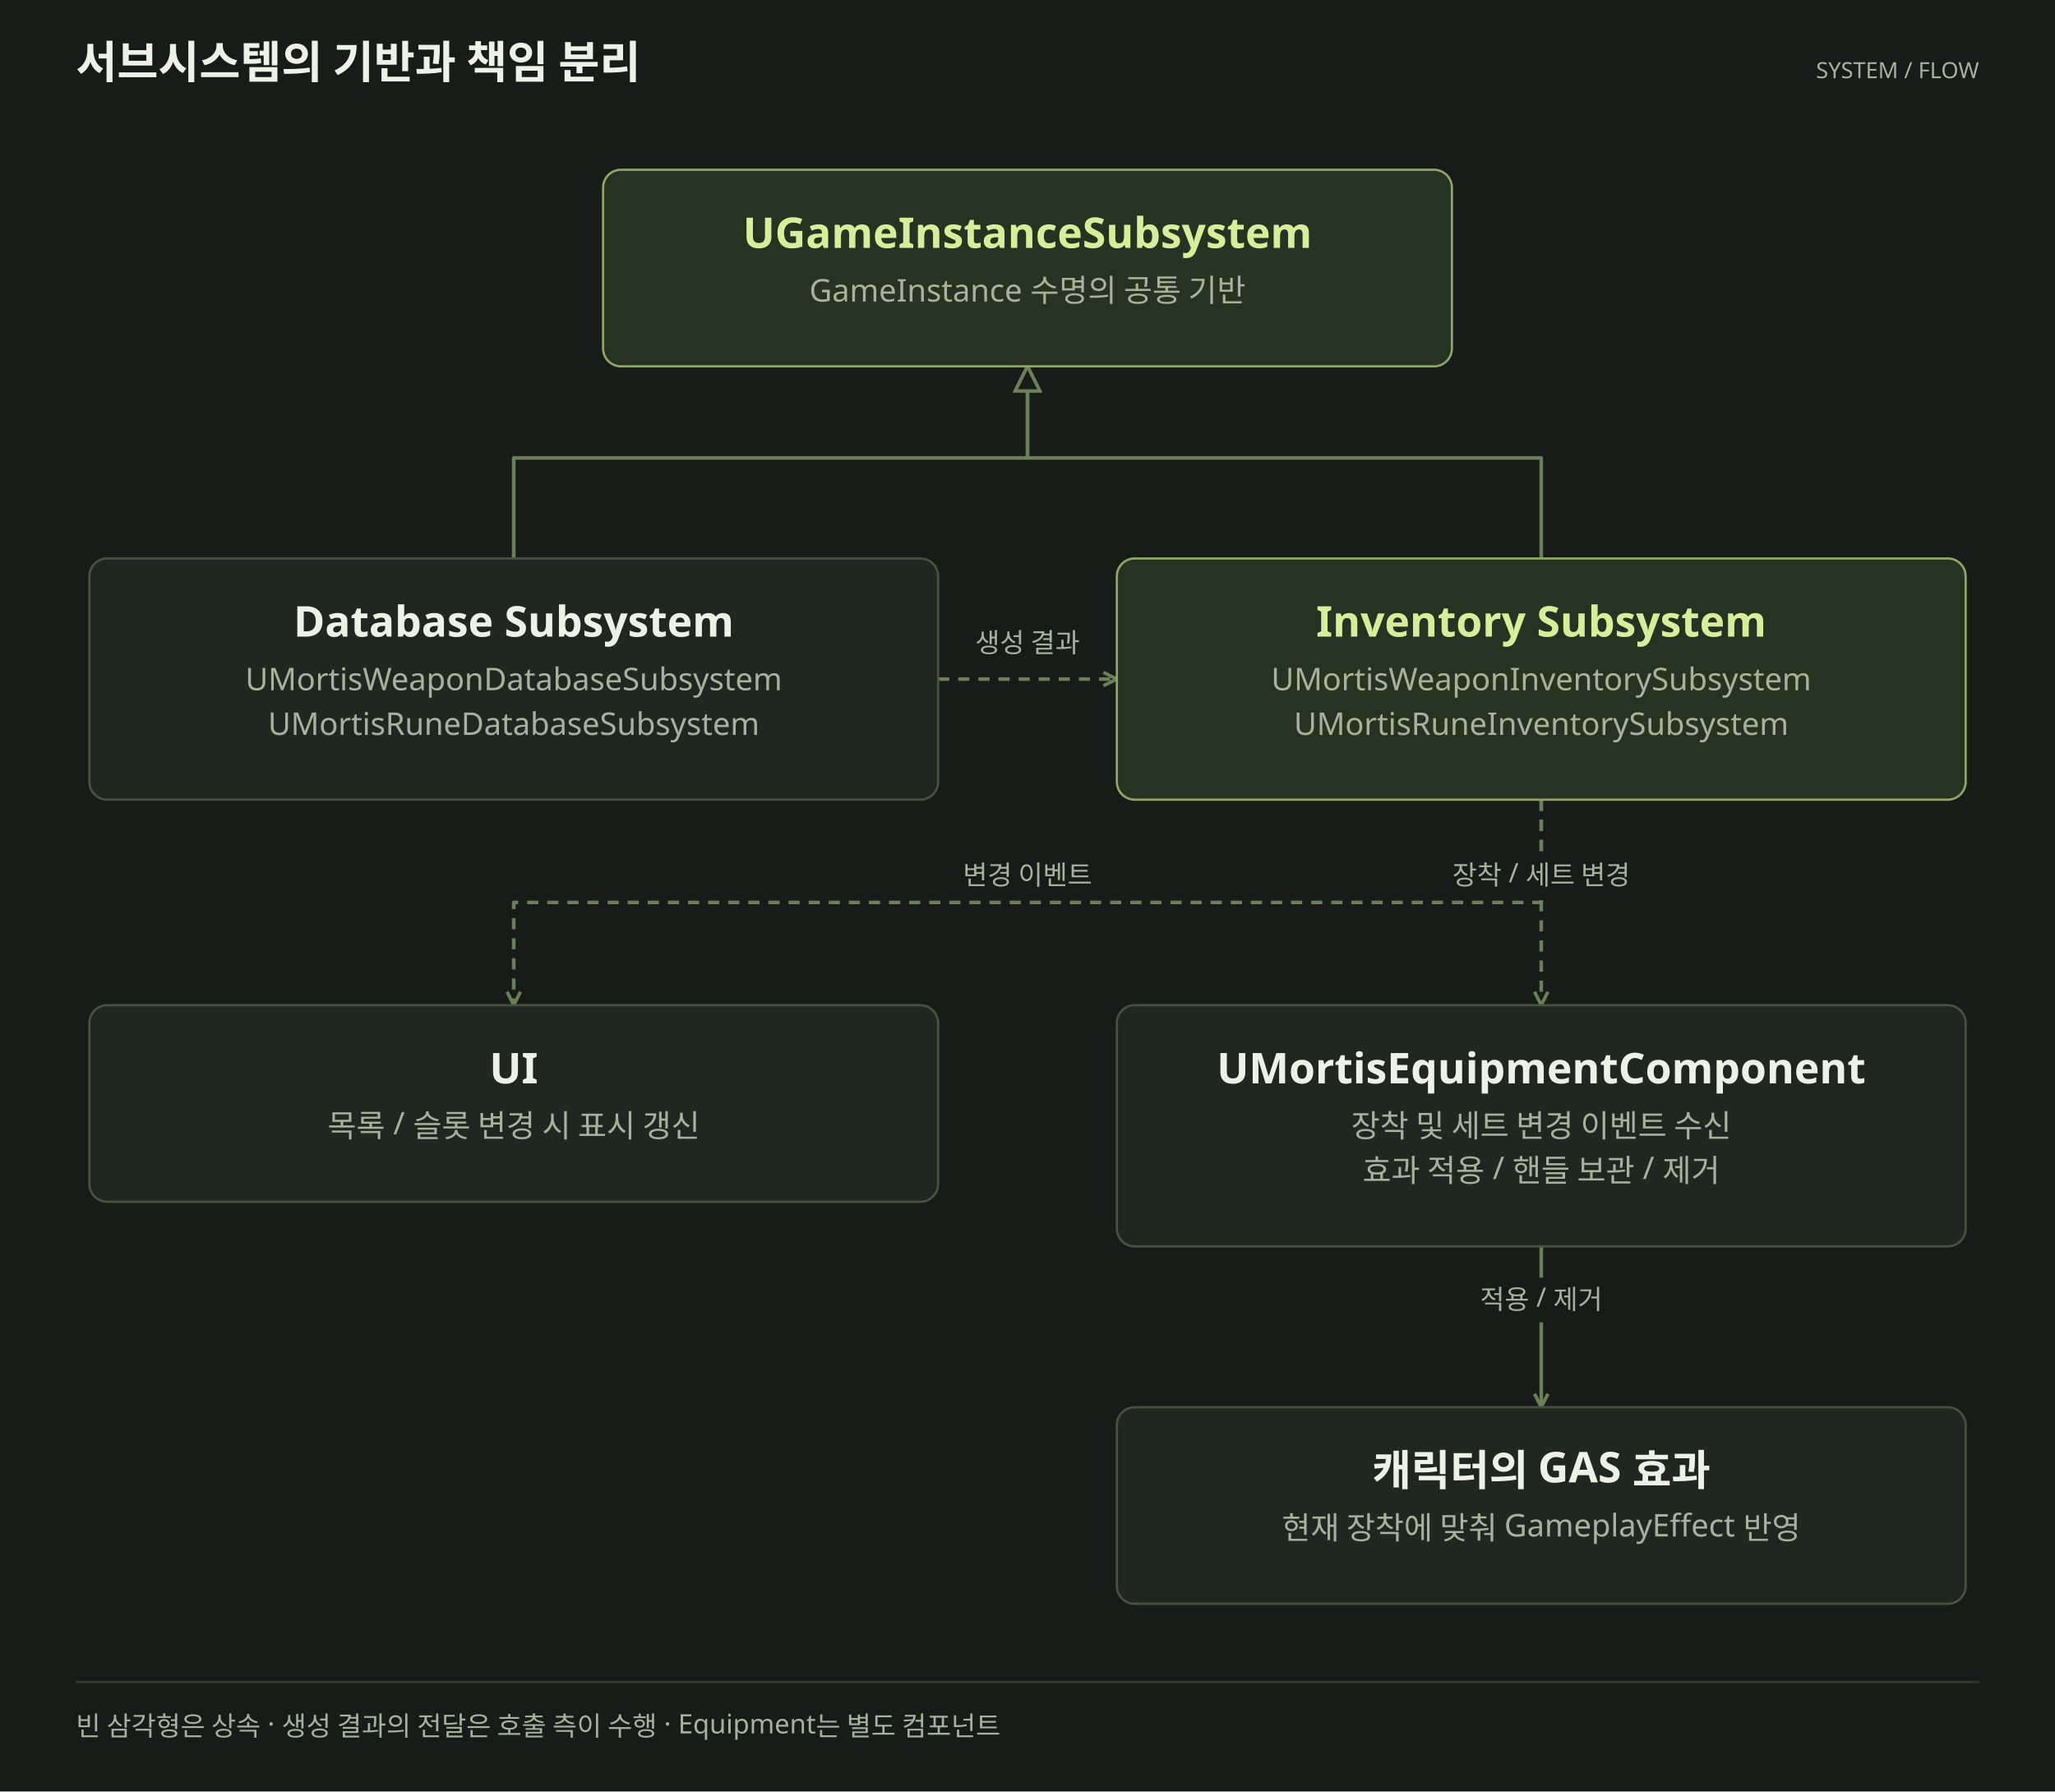
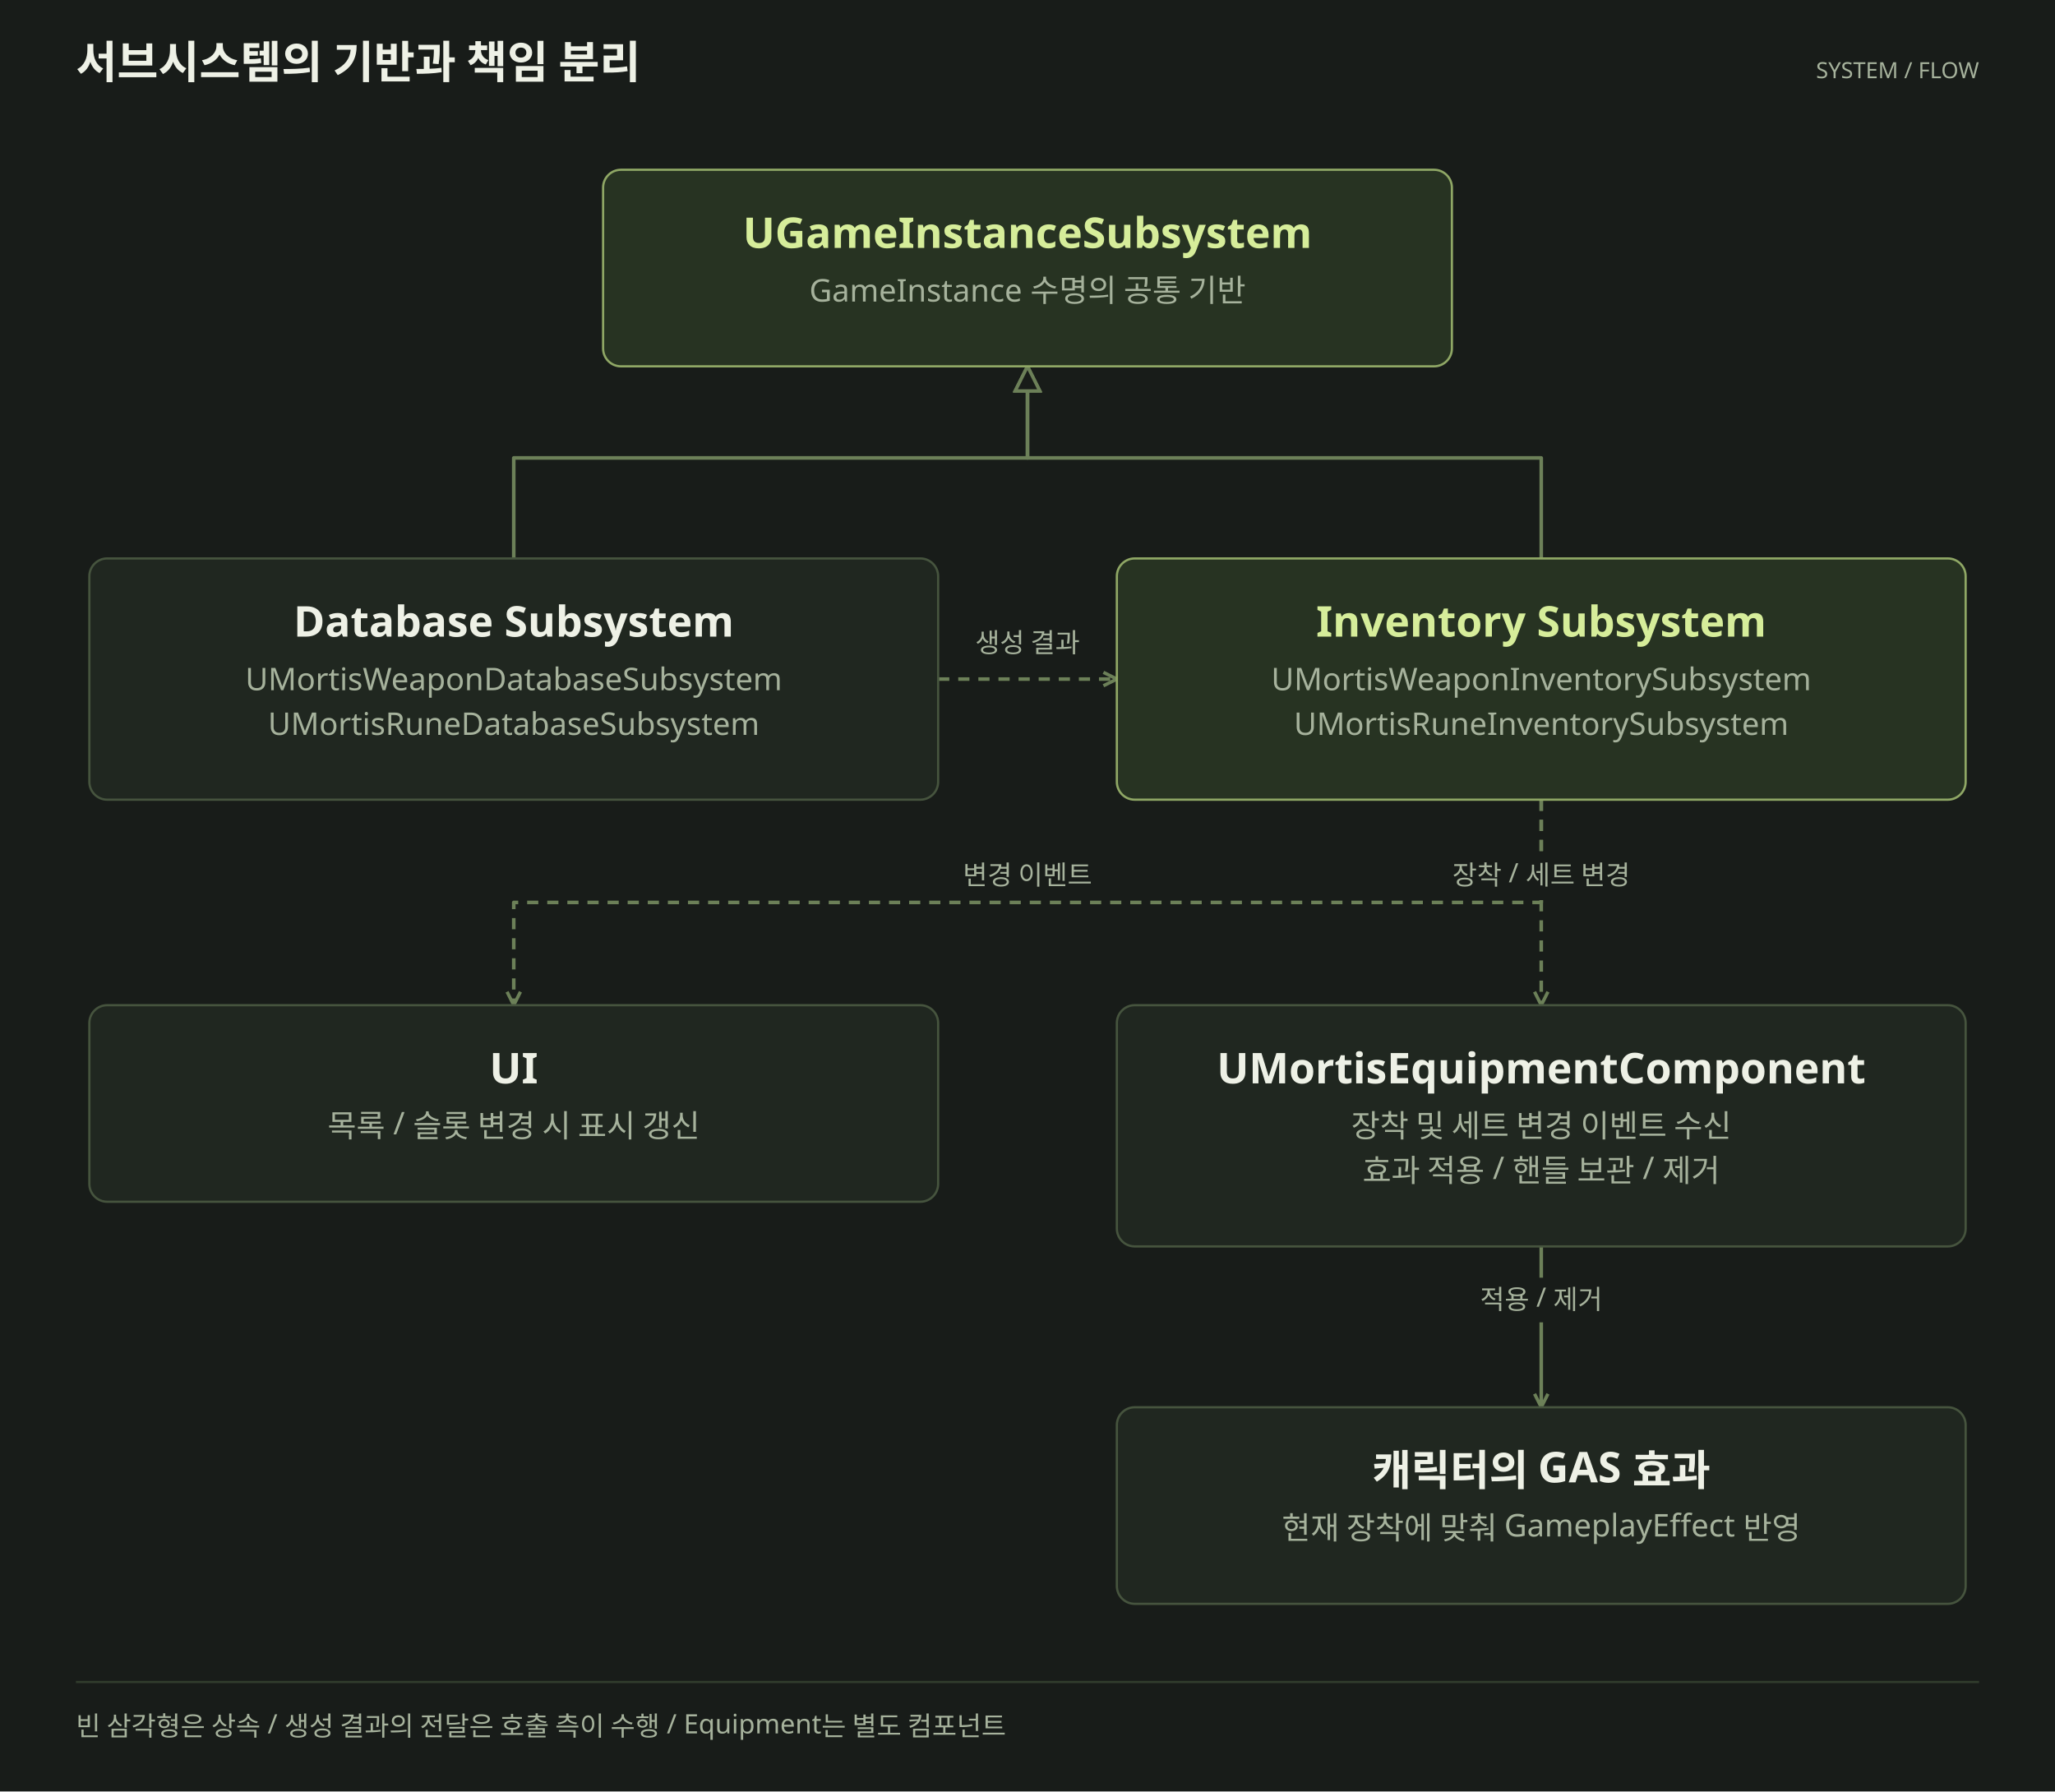
<svg xmlns="http://www.w3.org/2000/svg" width="920" height="802" viewBox="0 0 920 802" role="img" aria-labelledby="title desc">
  <defs>
    <marker id="arrow" markerWidth="8" markerHeight="8" refX="7" refY="4" orient="auto" markerUnits="userSpaceOnUse">
      <path d="M1 1 7 4 1 7" fill="none" stroke="#6c8058" stroke-width="1.5" />
    </marker>
  </defs>
  <defs>
    <marker id="inheritance" markerWidth="13" markerHeight="13" refX="12" refY="6.5" orient="auto" markerUnits="userSpaceOnUse">
      <path d="M1 1 12 6.5 1 12Z" fill="#181c19" stroke="#6c8058" stroke-width="1.5" />
    </marker>
  </defs>
  <rect width="920" height="802" fill="#181c19" />
  <g font-family="Pretendard,Noto Sans KR,Apple SD Gothic Neo,Malgun Gothic,sans-serif">
    <text x="34" y="35" fill="#eef1e6" font-size="20" font-weight="600" text-anchor="start">서브시스템의 기반과 책임 분리</text>
    <text x="886" y="35" fill="#a6b29c" font-size="10" font-weight="500" text-anchor="end">SYSTEM / FLOW</text>
    <polyline points="230,250 230,205 460,205 460,164" fill="none" stroke="#6c8058" stroke-width="1.6" stroke-linejoin="round" marker-end="url(#inheritance)" />
    <polyline points="690,250 690,205 460,205 460,164" fill="none" stroke="#6c8058" stroke-width="1.6" stroke-linejoin="round" marker-end="url(#inheritance)" />
    <polyline points="420,304.0 500,304.0" fill="none" stroke="#6c8058" stroke-width="1.6" stroke-linejoin="round" stroke-dasharray="5 4" marker-end="url(#arrow)" />
    <rect x="423.0" y="278.0" width="74" height="20" rx="3" fill="#181c19" />
    <text x="460.0" y="292.0" fill="#a6b29c" font-size="12" font-weight="500" text-anchor="middle">생성 결과</text>
    <polyline points="690.0,358 690.0,404.0 230.0,404.0 230.0,450" fill="none" stroke="#6c8058" stroke-width="1.6" stroke-linejoin="round" stroke-dasharray="5 4" marker-end="url(#arrow)" />
    <rect x="417.0" y="382.0" width="86" height="20" rx="3" fill="#181c19" />
    <text x="460.0" y="396.0" fill="#a6b29c" font-size="12" font-weight="500" text-anchor="middle">변경 이벤트</text>
    <polyline points="690.0,358 690.0,404.0 690.0,404.0 690.0,450" fill="none" stroke="#6c8058" stroke-width="1.6" stroke-linejoin="round" stroke-dasharray="5 4" marker-end="url(#arrow)" />
    <rect x="623.0" y="382.0" width="134" height="20" rx="3" fill="#181c19" />
    <text x="690.0" y="396.0" fill="#a6b29c" font-size="12" font-weight="500" text-anchor="middle">장착 / 세트 변경</text>
    <polyline points="690.0,558 690.0,594.0 690.0,594.0 690.0,630" fill="none" stroke="#6c8058" stroke-width="1.6" stroke-linejoin="round" marker-end="url(#arrow)" />
    <rect x="641.0" y="572.0" width="98" height="20" rx="3" fill="#181c19" />
    <text x="690.0" y="586.0" fill="#a6b29c" font-size="12" font-weight="500" text-anchor="middle">적용 / 제거</text>
    <rect x="270" y="76" width="380" height="88" rx="8" fill="#273322" stroke="#8fa765" />
    <text x="460.0" y="111" fill="#d6ed9a" font-size="19" font-weight="600" text-anchor="middle">UGameInstanceSubsystem</text>
    <text x="460.0" y="135" fill="#a6b29c" font-size="14" font-weight="400" text-anchor="middle">GameInstance 수명의 공통 기반</text>
    <rect x="40" y="250" width="380" height="108" rx="8" fill="#202720" stroke="#46543e" />
    <text x="230.0" y="285" fill="#eef1e6" font-size="19" font-weight="600" text-anchor="middle">Database Subsystem</text>
    <text x="230.0" y="309" fill="#a6b29c" font-size="14" font-weight="400" text-anchor="middle">UMortisWeaponDatabaseSubsystem</text>
    <text x="230.0" y="329" fill="#a6b29c" font-size="14" font-weight="400" text-anchor="middle">UMortisRuneDatabaseSubsystem</text>
    <rect x="500" y="250" width="380" height="108" rx="8" fill="#273322" stroke="#8fa765" />
    <text x="690.0" y="285" fill="#d6ed9a" font-size="19" font-weight="600" text-anchor="middle">Inventory Subsystem</text>
    <text x="690.0" y="309" fill="#a6b29c" font-size="14" font-weight="400" text-anchor="middle">UMortisWeaponInventorySubsystem</text>
    <text x="690.0" y="329" fill="#a6b29c" font-size="14" font-weight="400" text-anchor="middle">UMortisRuneInventorySubsystem</text>
    <rect x="40" y="450" width="380" height="88" rx="8" fill="#202720" stroke="#46543e" />
    <text x="230.0" y="485" fill="#eef1e6" font-size="19" font-weight="600" text-anchor="middle">UI</text>
    <text x="230.0" y="509" fill="#a6b29c" font-size="14" font-weight="400" text-anchor="middle">목록 / 슬롯 변경 시 표시 갱신</text>
    <rect x="500" y="450" width="380" height="108" rx="8" fill="#202720" stroke="#46543e" />
    <text x="690.0" y="485" fill="#eef1e6" font-size="19" font-weight="600" text-anchor="middle">UMortisEquipmentComponent</text>
    <text x="690.0" y="509" fill="#a6b29c" font-size="14" font-weight="400" text-anchor="middle">장착 및 세트 변경 이벤트 수신</text>
    <text x="690.0" y="529" fill="#a6b29c" font-size="14" font-weight="400" text-anchor="middle">효과 적용 / 핸들 보관 / 제거</text>
    <rect x="500" y="630" width="380" height="88" rx="8" fill="#202720" stroke="#46543e" />
    <text x="690.0" y="665" fill="#eef1e6" font-size="19" font-weight="600" text-anchor="middle">캐릭터의 GAS 효과</text>
    <text x="690.0" y="689" fill="#a6b29c" font-size="14" font-weight="400" text-anchor="middle">현재 장착에 맞춰 GameplayEffect 반영</text>
    <path d="M34 753H886" stroke="#313c2d" />
-     <text x="34" y="777" fill="#a6b29c" font-size="12" font-weight="400" text-anchor="start">빈 삼각형은 상속 · 생성 결과의 전달은 호출 측이 수행 · Equipment는 별도 컴포넌트</text>
+     <text x="34" y="777" fill="#a6b29c" font-size="12" font-weight="400" text-anchor="start">빈 삼각형은 상속 / 생성 결과의 전달은 호출 측이 수행 / Equipment는 별도 컴포넌트</text>
  </g>
</svg>
